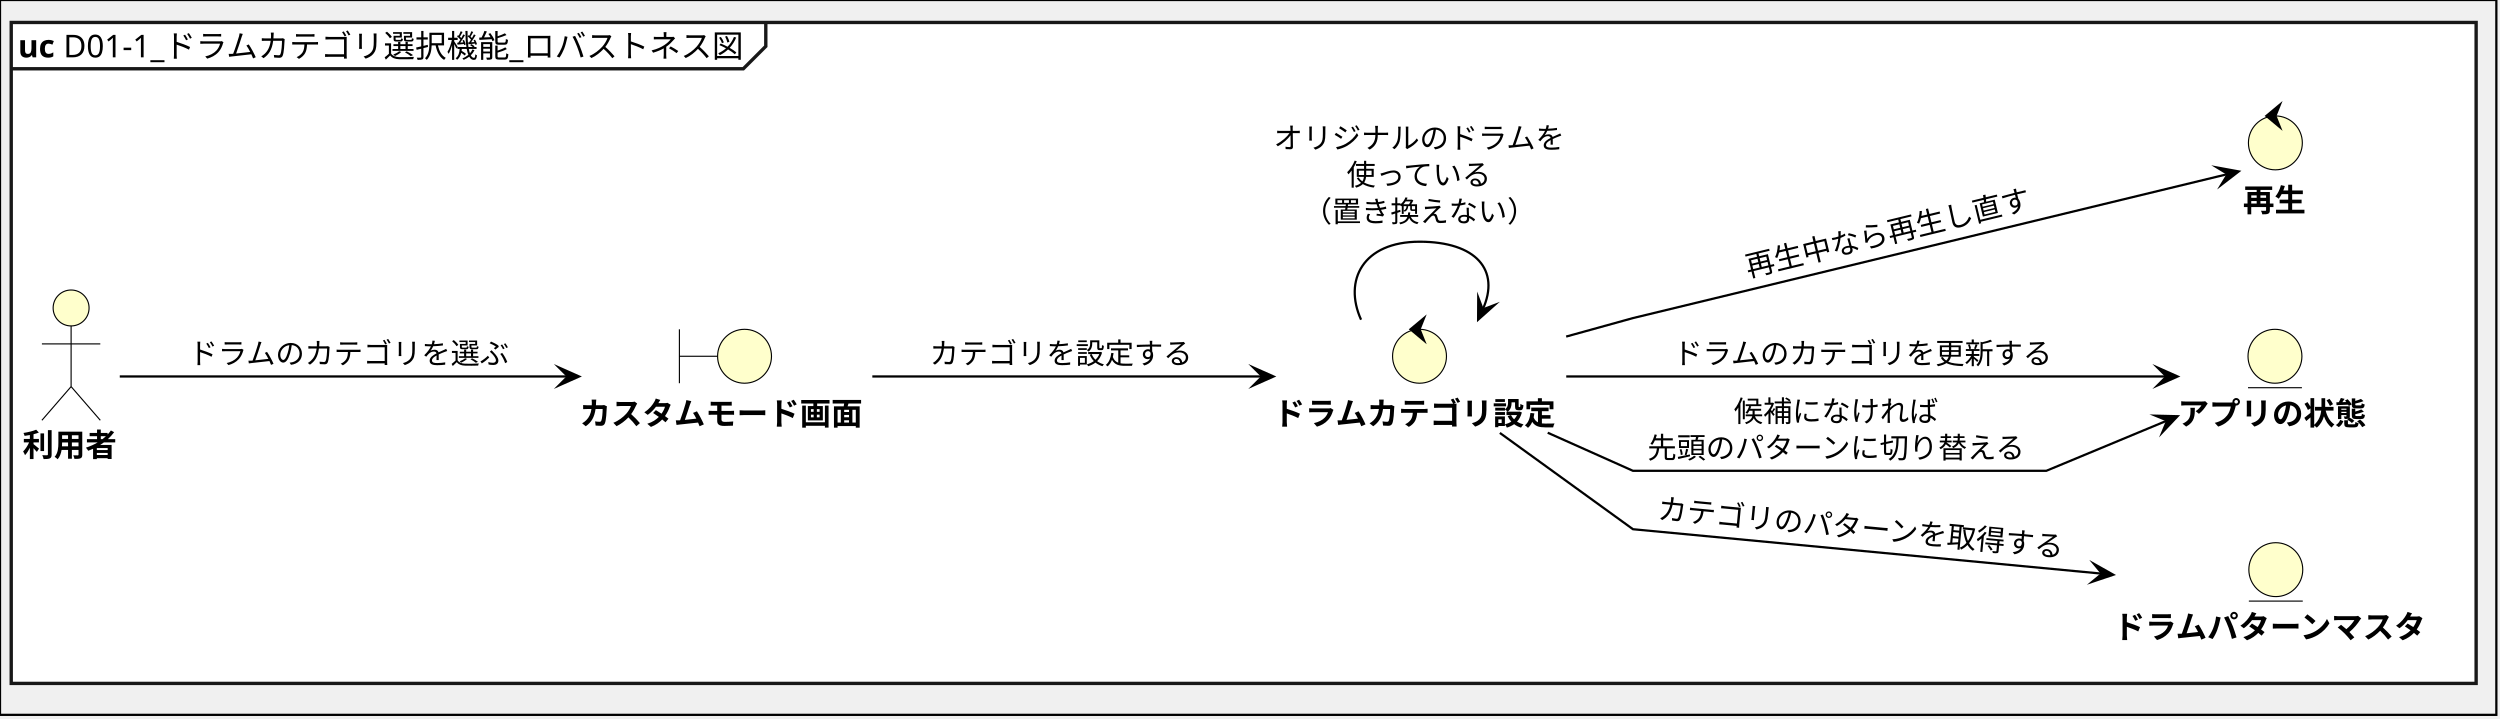
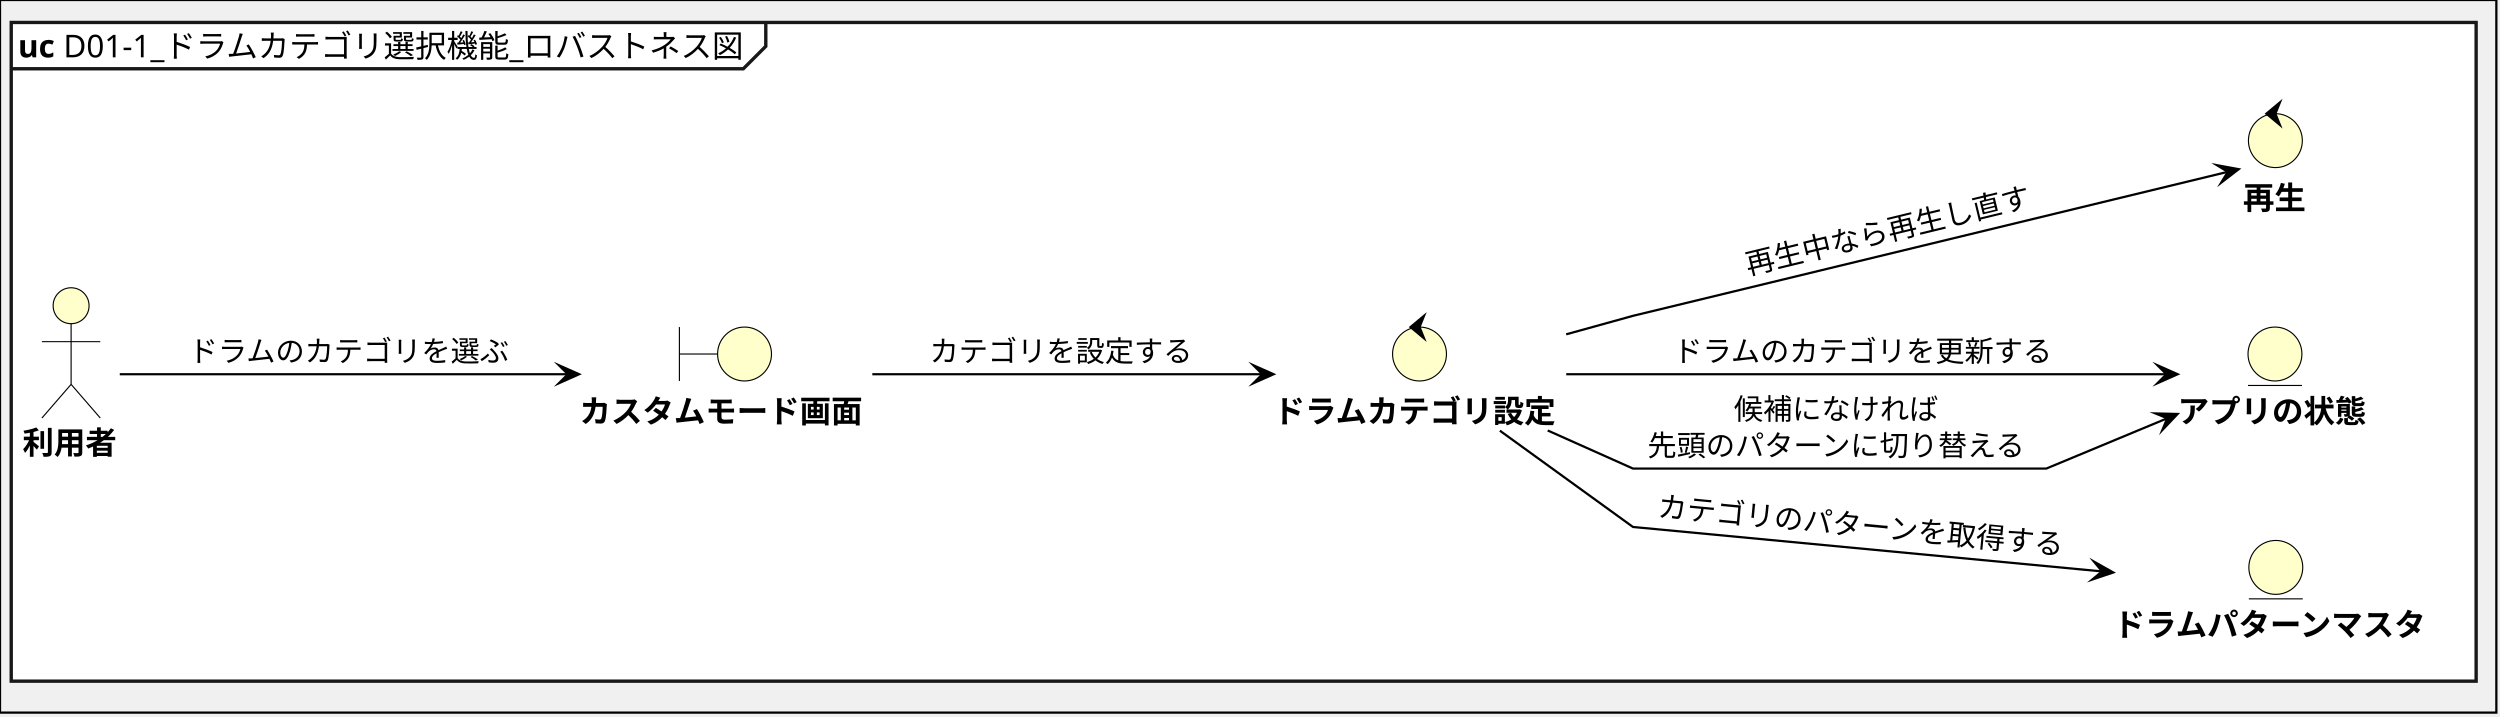
- <svg xmlns="http://www.w3.org/2000/svg" version="1.1" data-diagram-type="DESCRIPTION" style="width:1113px;height:320px;background:#FFFFFF;" width="1113px" height="320px" viewBox="0 0 1113 320" zoomAndPan="magnify" preserveAspectRatio="none" contentStyleType="text/css">
+ <svg xmlns="http://www.w3.org/2000/svg" version="1.1" data-diagram-type="DESCRIPTION" style="width:1113px;height:319px;background:#FFFFFF;" width="1113px" height="319px" viewBox="0 0 1113 319" zoomAndPan="magnify" preserveAspectRatio="none" contentStyleType="text/css">
  <defs />
  <g font-family="sans-serif" lengthAdjust="spacing">
-     <rect x="0" y="0" width="1111.375" height="318.252" fill="none" style="stroke:#000;stroke-width:1;" />
-     <rect x="5" y="10" width="1097.375" height="294.252" fill="#FFF" style="stroke:#181818;stroke-width:1.5;" />
+     <rect x="0" y="0" width="1111.375" height="317.252" fill="none" style="stroke:#000;stroke-width:1;" />
+     <rect x="5" y="10" width="1097.375" height="293.252" fill="#FFF" style="stroke:#181818;stroke-width:1.5;" />
    <path d="M340.931,10 L340.931,20.609 L330.931,30.609 L5,30.609" style="stroke:#181818;stroke-width:1.5;" fill="none" />
    <text x="8" y="25.533" fill="#000" font-size="14" textLength="16.338" font-weight="700">uc</text>
    <text x="28.228" y="25.533" fill="#000" font-size="14" textLength="305.703">D01-1_ドラムカテゴリ選択機能_ロバストネス図</text>
    <g class="entity" data-qualified-name="A1" id="ent0001" data-source-line="4">
-       <ellipse cx="31.656" cy="137.109" rx="8" ry="8" fill="#FFC" style="stroke:#000;stroke-width:0.5;" />
-       <path d="M31.656,145.109 L31.656,172.109 M18.656,153.109 L44.656,153.109 M31.656,172.109 L18.656,187.109 M31.656,172.109 L44.656,187.109" style="stroke:#000;stroke-width:0.5;" fill="none" />
-       <text x="10" y="203.143" fill="#000" font-size="14" textLength="43.313" font-weight="700">利用者</text>
+       <ellipse cx="31.656" cy="136.109" rx="8" ry="8" fill="#FFC" style="stroke:#000;stroke-width:0.5;" />
+       <path d="M31.656,144.109 L31.656,171.109 M18.656,152.109 L44.656,152.109 M31.656,171.109 L18.656,186.109 M31.656,171.109 L44.656,186.109" style="stroke:#000;stroke-width:0.5;" fill="none" />
+       <text x="10" y="202.143" fill="#000" font-size="14" textLength="43.313" font-weight="700">利用者</text>
    </g>
    <g class="entity" data-qualified-name="B1" id="ent0002" data-source-line="5">
-       <path d="M302.469,146.609 L302.469,170.609 M302.469,158.609 L319.469,158.609" style="stroke:#000;stroke-width:0.5;" fill="none" />
-       <ellipse cx="331.469" cy="158.609" rx="12" ry="12" fill="#FFC" style="stroke:#000;stroke-width:0.5;" />
-       <text x="258" y="189.143" fill="#000" font-size="14" textLength="129.938" font-weight="700">カスタムモード画面</text>
+       <path d="M302.469,145.609 L302.469,169.609 M302.469,157.609 L319.469,157.609" style="stroke:#000;stroke-width:0.5;" fill="none" />
+       <ellipse cx="331.469" cy="157.609" rx="12" ry="12" fill="#FFC" style="stroke:#000;stroke-width:0.5;" />
+       <text x="258" y="188.143" fill="#000" font-size="14" textLength="129.938" font-weight="700">カスタムモード画面</text>
    </g>
    <g class="entity" data-qualified-name="C1" id="ent0003" data-source-line="6">
-       <ellipse cx="631.969" cy="158.609" rx="12" ry="12" fill="#FFC" style="stroke:#000;stroke-width:0.5;" />
-       <polygon points="627.969,146.609,633.969,141.609,631.969,146.609,633.969,151.609,627.969,146.609" fill="#000" style="stroke:#000;stroke-width:1;stroke-linejoin:miter;stroke-miterlimit:10;" />
-       <text x="567" y="189.143" fill="#000" font-size="14" textLength="129.938" font-weight="700">ドラムカテゴリ設定</text>
+       <ellipse cx="631.969" cy="157.609" rx="12" ry="12" fill="#FFC" style="stroke:#000;stroke-width:0.5;" />
+       <polygon points="627.969,145.609,633.969,140.609,631.969,145.609,633.969,150.609,627.969,145.609" fill="#000" style="stroke:#000;stroke-width:1;stroke-linejoin:miter;stroke-miterlimit:10;" />
+       <text x="567" y="188.143" fill="#000" font-size="14" textLength="129.938" font-weight="700">ドラムカテゴリ設定</text>
    </g>
    <g class="entity" data-qualified-name="C2" id="ent0004" data-source-line="7">
-       <ellipse cx="1013" cy="63.609" rx="12" ry="12" fill="#FFC" style="stroke:#000;stroke-width:0.5;" />
-       <polygon points="1009,51.609,1015,46.609,1013,51.609,1015,56.609,1009,51.609" fill="#000" style="stroke:#000;stroke-width:1;stroke-linejoin:miter;stroke-miterlimit:10;" />
-       <text x="998.563" y="94.143" fill="#000" font-size="14" textLength="28.875" font-weight="700">再生</text>
+       <ellipse cx="1013" cy="62.609" rx="12" ry="12" fill="#FFC" style="stroke:#000;stroke-width:0.5;" />
+       <polygon points="1009,50.609,1015,45.609,1013,50.609,1015,55.609,1009,50.609" fill="#000" style="stroke:#000;stroke-width:1;stroke-linejoin:miter;stroke-miterlimit:10;" />
+       <text x="998.563" y="93.143" fill="#000" font-size="14" textLength="28.875" font-weight="700">再生</text>
    </g>
    <g class="entity" data-qualified-name="E1" id="ent0005" data-source-line="8">
-       <ellipse cx="1012.813" cy="158.609" rx="12" ry="12" fill="#FFC" style="stroke:#000;stroke-width:0.5;" />
-       <line x1="1000.813" y1="172.609" x2="1024.813" y2="172.609" style="stroke:#000;stroke-width:0.5;" />
-       <text x="969.5" y="189.143" fill="#000" font-size="14" textLength="86.625" font-weight="700">アプリの状態</text>
+       <ellipse cx="1012.813" cy="157.609" rx="12" ry="12" fill="#FFC" style="stroke:#000;stroke-width:0.5;" />
+       <line x1="1000.813" y1="171.609" x2="1024.813" y2="171.609" style="stroke:#000;stroke-width:0.5;" />
+       <text x="969.5" y="188.143" fill="#000" font-size="14" textLength="86.625" font-weight="700">アプリの状態</text>
    </g>
    <g class="entity" data-qualified-name="E2" id="ent0006" data-source-line="9">
-       <ellipse cx="1013.188" cy="253.609" rx="12" ry="12" fill="#FFC" style="stroke:#000;stroke-width:0.5;" />
-       <line x1="1001.188" y1="267.609" x2="1025.188" y2="267.609" style="stroke:#000;stroke-width:0.5;" />
-       <text x="941" y="284.143" fill="#000" font-size="14" textLength="144.375" font-weight="700">ドラムパターンマスタ</text>
+       <ellipse cx="1013.188" cy="252.609" rx="12" ry="12" fill="#FFC" style="stroke:#000;stroke-width:0.5;" />
+       <line x1="1001.188" y1="266.609" x2="1025.188" y2="266.609" style="stroke:#000;stroke-width:0.5;" />
+       <text x="941" y="283.143" fill="#000" font-size="14" textLength="144.375" font-weight="700">ドラムパターンマスタ</text>
    </g>
    <g class="link" data-entity-1="ent0001" data-entity-2="ent0002" id="lnk7" data-source-line="11" data-link-type="dependency">
-       <path d="M53.32,167.609 C95.52,167.609 187.66,167.609 252.82,167.609" style="stroke:#000;stroke-width:1;" fill="none" id="A1-to-B1" />
-       <polygon points="257.82,167.609,248.82,163.609,252.82,167.609,248.82,171.609,257.82,167.609" fill="#000" style="stroke:#000;stroke-width:1;stroke-linejoin:miter;stroke-miterlimit:10;" />
+       <path d="M53.32,166.609 C95.52,166.609 187.66,166.609 252.82,166.609" style="stroke:#000;stroke-width:1;" fill="none" id="A1-to-B1" />
+       <polygon points="257.82,166.609,248.82,162.609,252.82,166.609,248.82,170.609,257.82,166.609" fill="#000" style="stroke:#000;stroke-width:1;stroke-linejoin:miter;stroke-miterlimit:10;" />
    </g>
    <g class="link" data-entity-1="ent0002" data-entity-2="ent0003" id="lnk8" data-source-line="12" data-link-type="dependency">
-       <path d="M388.36,167.609 C440.84,167.609 509.6,167.609 561.99,167.609" style="stroke:#000;stroke-width:1;" fill="none" id="B1-to-C1" />
-       <polygon points="566.99,167.609,557.99,163.609,561.99,167.609,557.99,171.609,566.99,167.609" fill="#000" style="stroke:#000;stroke-width:1;stroke-linejoin:miter;stroke-miterlimit:10;" />
+       <path d="M388.36,166.609 C440.84,166.609 509.6,166.609 561.99,166.609" style="stroke:#000;stroke-width:1;" fill="none" id="B1-to-C1" />
+       <polygon points="566.99,166.609,557.99,162.609,561.99,166.609,557.99,170.609,566.99,166.609" fill="#000" style="stroke:#000;stroke-width:1;stroke-linejoin:miter;stroke-miterlimit:10;" />
    </g>
    <g class="link" data-entity-1="ent0003" data-entity-2="ent0005" id="lnk9" data-source-line="13" data-link-type="dependency">
-       <path d="M697.29,167.609 C774.91,167.609 898.24,167.609 964.49,167.609" style="stroke:#000;stroke-width:1;" fill="none" id="C1-to-E1" />
-       <polygon points="969.49,167.609,960.49,163.609,964.49,167.609,960.49,171.609,969.49,167.609" fill="#000" style="stroke:#000;stroke-width:1;stroke-linejoin:miter;stroke-miterlimit:10;" />
+       <path d="M697.29,166.609 C774.91,166.609 898.24,166.609 964.49,166.609" style="stroke:#000;stroke-width:1;" fill="none" id="C1-to-E1" />
+       <polygon points="969.49,166.609,960.49,162.609,964.49,166.609,960.49,170.609,969.49,166.609" fill="#000" style="stroke:#000;stroke-width:1;stroke-linejoin:miter;stroke-miterlimit:10;" />
    </g>
    <g class="link" data-entity-1="ent0003" data-entity-2="ent0005" id="lnk11" data-source-line="15" data-link-type="dependency">
-       <path d="M689.04,192.649 C709.17,201.639 727,209.609 727,209.609 C727,209.609 911,209.609 911,209.609 C911,209.609 937.243,198.7 964.843,187.22" style="stroke:#000;stroke-width:1;" fill="none" id="C1-to-E1-1" />
-       <polygon points="969.46,185.299,959.614,185.063,964.843,187.22,962.686,192.449,969.46,185.299" fill="#000" style="stroke:#000;stroke-width:1;stroke-linejoin:miter;stroke-miterlimit:10;" />
+       <path d="M689.04,191.649 C709.17,200.639 727,208.609 727,208.609 C727,208.609 911,208.609 911,208.609 C911,208.609 937.243,197.7 964.843,186.22" style="stroke:#000;stroke-width:1;" fill="none" id="C1-to-E1-1" />
+       <polygon points="969.46,184.299,959.614,184.063,964.843,186.22,962.686,191.449,969.46,184.299" fill="#000" style="stroke:#000;stroke-width:1;stroke-linejoin:miter;stroke-miterlimit:10;" />
    </g>
    <g class="link" data-entity-1="ent0003" data-entity-2="ent0006" id="lnk10" data-source-line="14" data-link-type="dependency">
-       <path d="M667.74,192.739 C694.51,212.109 727,235.609 727,235.609 C727,235.609 851.422,247.398 935.842,255.398" style="stroke:#000;stroke-width:1;" fill="none" id="C1-to-E2" />
-       <polygon points="940.82,255.869,932.238,251.038,935.842,255.398,931.483,259.002,940.82,255.869" fill="#000" style="stroke:#000;stroke-width:1;stroke-linejoin:miter;stroke-miterlimit:10;" />
+       <path d="M667.74,191.739 C694.51,211.109 727,234.609 727,234.609 C727,234.609 851.422,246.398 935.842,254.398" style="stroke:#000;stroke-width:1;" fill="none" id="C1-to-E2" />
+       <polygon points="940.82,254.869,932.238,250.038,935.842,254.398,931.483,258.002,940.82,254.869" fill="#000" style="stroke:#000;stroke-width:1;stroke-linejoin:miter;stroke-miterlimit:10;" />
    </g>
-     <g class="link" data-entity-1="ent0003" data-entity-2="ent0003" id="lnk12" data-source-line="16" data-link-type="dependency">
-       <path d="M605.94,142.329 C598.05,124.839 606.73,107.609 632,107.609 C657.27,107.609 668.006,120.282 660.116,137.772" style="stroke:#000;stroke-width:1;" fill="none" id="C1-to-C1" />
-       <polygon points="658.06,142.329,665.407,135.77,660.116,137.772,658.115,132.481,658.06,142.329" fill="#000" style="stroke:#000;stroke-width:1;stroke-linejoin:miter;stroke-miterlimit:10;" />
-     </g>
-     <g class="link" data-entity-1="ent0003" data-entity-2="ent0004" id="lnk13" data-source-line="17" data-link-type="dependency">
-       <path d="M697.26,149.839 C713.78,145.269 727,141.609 727,141.609 C727,141.609 932.62,91.826 991.82,77.496" style="stroke:#000;stroke-width:1;" fill="none" id="C1-to-C2" />
-       <polygon points="996.68,76.319,986.992,74.549,991.82,77.496,988.874,82.324,996.68,76.319" fill="#000" style="stroke:#000;stroke-width:1;stroke-linejoin:miter;stroke-miterlimit:10;" />
+     <g class="link" data-entity-1="ent0003" data-entity-2="ent0004" id="lnk12" data-source-line="16" data-link-type="dependency">
+       <path d="M697.26,148.839 C713.78,144.269 727,140.609 727,140.609 C727,140.609 932.62,90.826 991.82,76.496" style="stroke:#000;stroke-width:1;" fill="none" id="C1-to-C2" />
+       <polygon points="996.68,75.319,986.992,73.549,991.82,76.496,988.874,81.324,996.68,75.319" fill="#000" style="stroke:#000;stroke-width:1;stroke-linejoin:miter;stroke-miterlimit:10;" />
    </g>
    <g class="link-labels">
-       <g transform="rotate(5.413 827.409 245.123)">
-         <rect x="734.409" y="227.473" width="186.000" height="15.650" fill="#FFFFFF" stroke="none" />
-         <text text-anchor="middle" x="827.409" y="239.523" fill="#000" font-size="13" textLength="182">カテゴリのパターンを取得する</text>
+       <g transform="rotate(5.413 827.409 244.123)">
+         <rect x="734.409" y="226.473" width="186.000" height="15.650" fill="#FFFFFF" stroke="none" />
+         <text text-anchor="middle" x="827.409" y="238.523" fill="#000" font-size="13" textLength="182">カテゴリのパターンを取得する</text>
      </g>
-       <g transform="rotate(-0.000 829.29 167.609)">
-         <rect x="742.790" y="149.959" width="173.000" height="15.650" fill="#FFFFFF" stroke="none" />
-         <text text-anchor="middle" x="829.29" y="162.009" fill="#000" font-size="13" textLength="169">ドラムのカテゴリを更新する</text>
+       <g transform="rotate(-0.000 829.29 166.609)">
+         <rect x="742.790" y="148.959" width="173.000" height="15.650" fill="#FFFFFF" stroke="none" />
+         <text text-anchor="middle" x="829.29" y="161.009" fill="#000" font-size="13" textLength="169">ドラムのカテゴリを更新する</text>
      </g>
-       <g transform="rotate(0.000 817.424 209.609)">
-         <rect x="730.924" y="175.709" width="173.000" height="31.900" fill="#FFFFFF" stroke="none" />
-         <text text-anchor="middle" x="817.424" y="187.759" fill="#000" font-size="13" textLength="91">候補になければ</text>
-         <text text-anchor="middle" x="817.424" y="204.009" fill="#000" font-size="13" textLength="169">先頭のパターンに切り替える</text>
+       <g transform="rotate(0.000 817.424 208.609)">
+         <rect x="730.924" y="174.709" width="173.000" height="31.900" fill="#FFFFFF" stroke="none" />
+         <text text-anchor="middle" x="817.424" y="186.759" fill="#000" font-size="13" textLength="91">候補になければ</text>
+         <text text-anchor="middle" x="817.424" y="203.009" fill="#000" font-size="13" textLength="169">先頭のパターンに切り替える</text>
      </g>
-       <g transform="rotate(-0.000 155.32 167.609)">
-         <rect x="81.820" y="149.959" width="147.000" height="15.650" fill="#FFFFFF" stroke="none" />
-         <text text-anchor="middle" x="155.32" y="162.009" fill="#000" font-size="13" textLength="143">ドラムのカテゴリを選ぶ</text>
+       <g transform="rotate(-0.000 155.32 166.609)">
+         <rect x="81.820" y="148.959" width="147.000" height="15.650" fill="#FFFFFF" stroke="none" />
+         <text text-anchor="middle" x="155.32" y="161.009" fill="#000" font-size="13" textLength="143">ドラムのカテゴリを選ぶ</text>
      </g>
-       <g transform="rotate(-13.610 842.797 113.574)">
-         <rect x="775.797" y="95.924" width="134.000" height="15.650" fill="#FFFFFF" stroke="none" />
-         <text text-anchor="middle" x="842.797" y="107.974" fill="#000" font-size="13" textLength="130">再生中なら再生し直す</text>
+       <g transform="rotate(-13.610 842.797 112.574)">
+         <rect x="775.797" y="94.924" width="134.000" height="15.650" fill="#FFFFFF" stroke="none" />
+         <text text-anchor="middle" x="842.797" y="106.974" fill="#000" font-size="13" textLength="130">再生中なら再生し直す</text>
      </g>
-       <g transform="rotate(-0.000 472.36 167.609)">
-         <rect x="411.860" y="149.959" width="121.000" height="15.650" fill="#FFFFFF" stroke="none" />
-         <text text-anchor="middle" x="472.36" y="162.009" fill="#000" font-size="13" textLength="117">カテゴリを設定する</text>
-       </g>
-       <g transform="translate(0 0)">
-         <rect x="565.000" y="53.104" width="134.000" height="16.250" fill="#FFFFFF" stroke="none" />
-         <rect x="597.500" y="69.456" width="69.000" height="16.250" fill="#FFFFFF" stroke="none" />
-         <rect x="578.000" y="85.808" width="108.000" height="16.250" fill="#FFFFFF" stroke="none" />
-         <text x="567" y="66.104" fill="#000" font-size="13" textLength="130">オリジナルのドラムを</text>
-         <text x="599.5" y="82.456" fill="#000" font-size="13" textLength="65">使っている</text>
-         <text x="580" y="98.808" fill="#000" font-size="13" textLength="104">（置き換えない）</text>
+       <g transform="rotate(0.000 472.36 166.609)">
+         <rect x="411.860" y="148.959" width="121.000" height="15.650" fill="#FFFFFF" stroke="none" />
+         <text text-anchor="middle" x="472.36" y="161.009" fill="#000" font-size="13" textLength="117">カテゴリを設定する</text>
      </g>
    </g>
  </g>
</svg>
